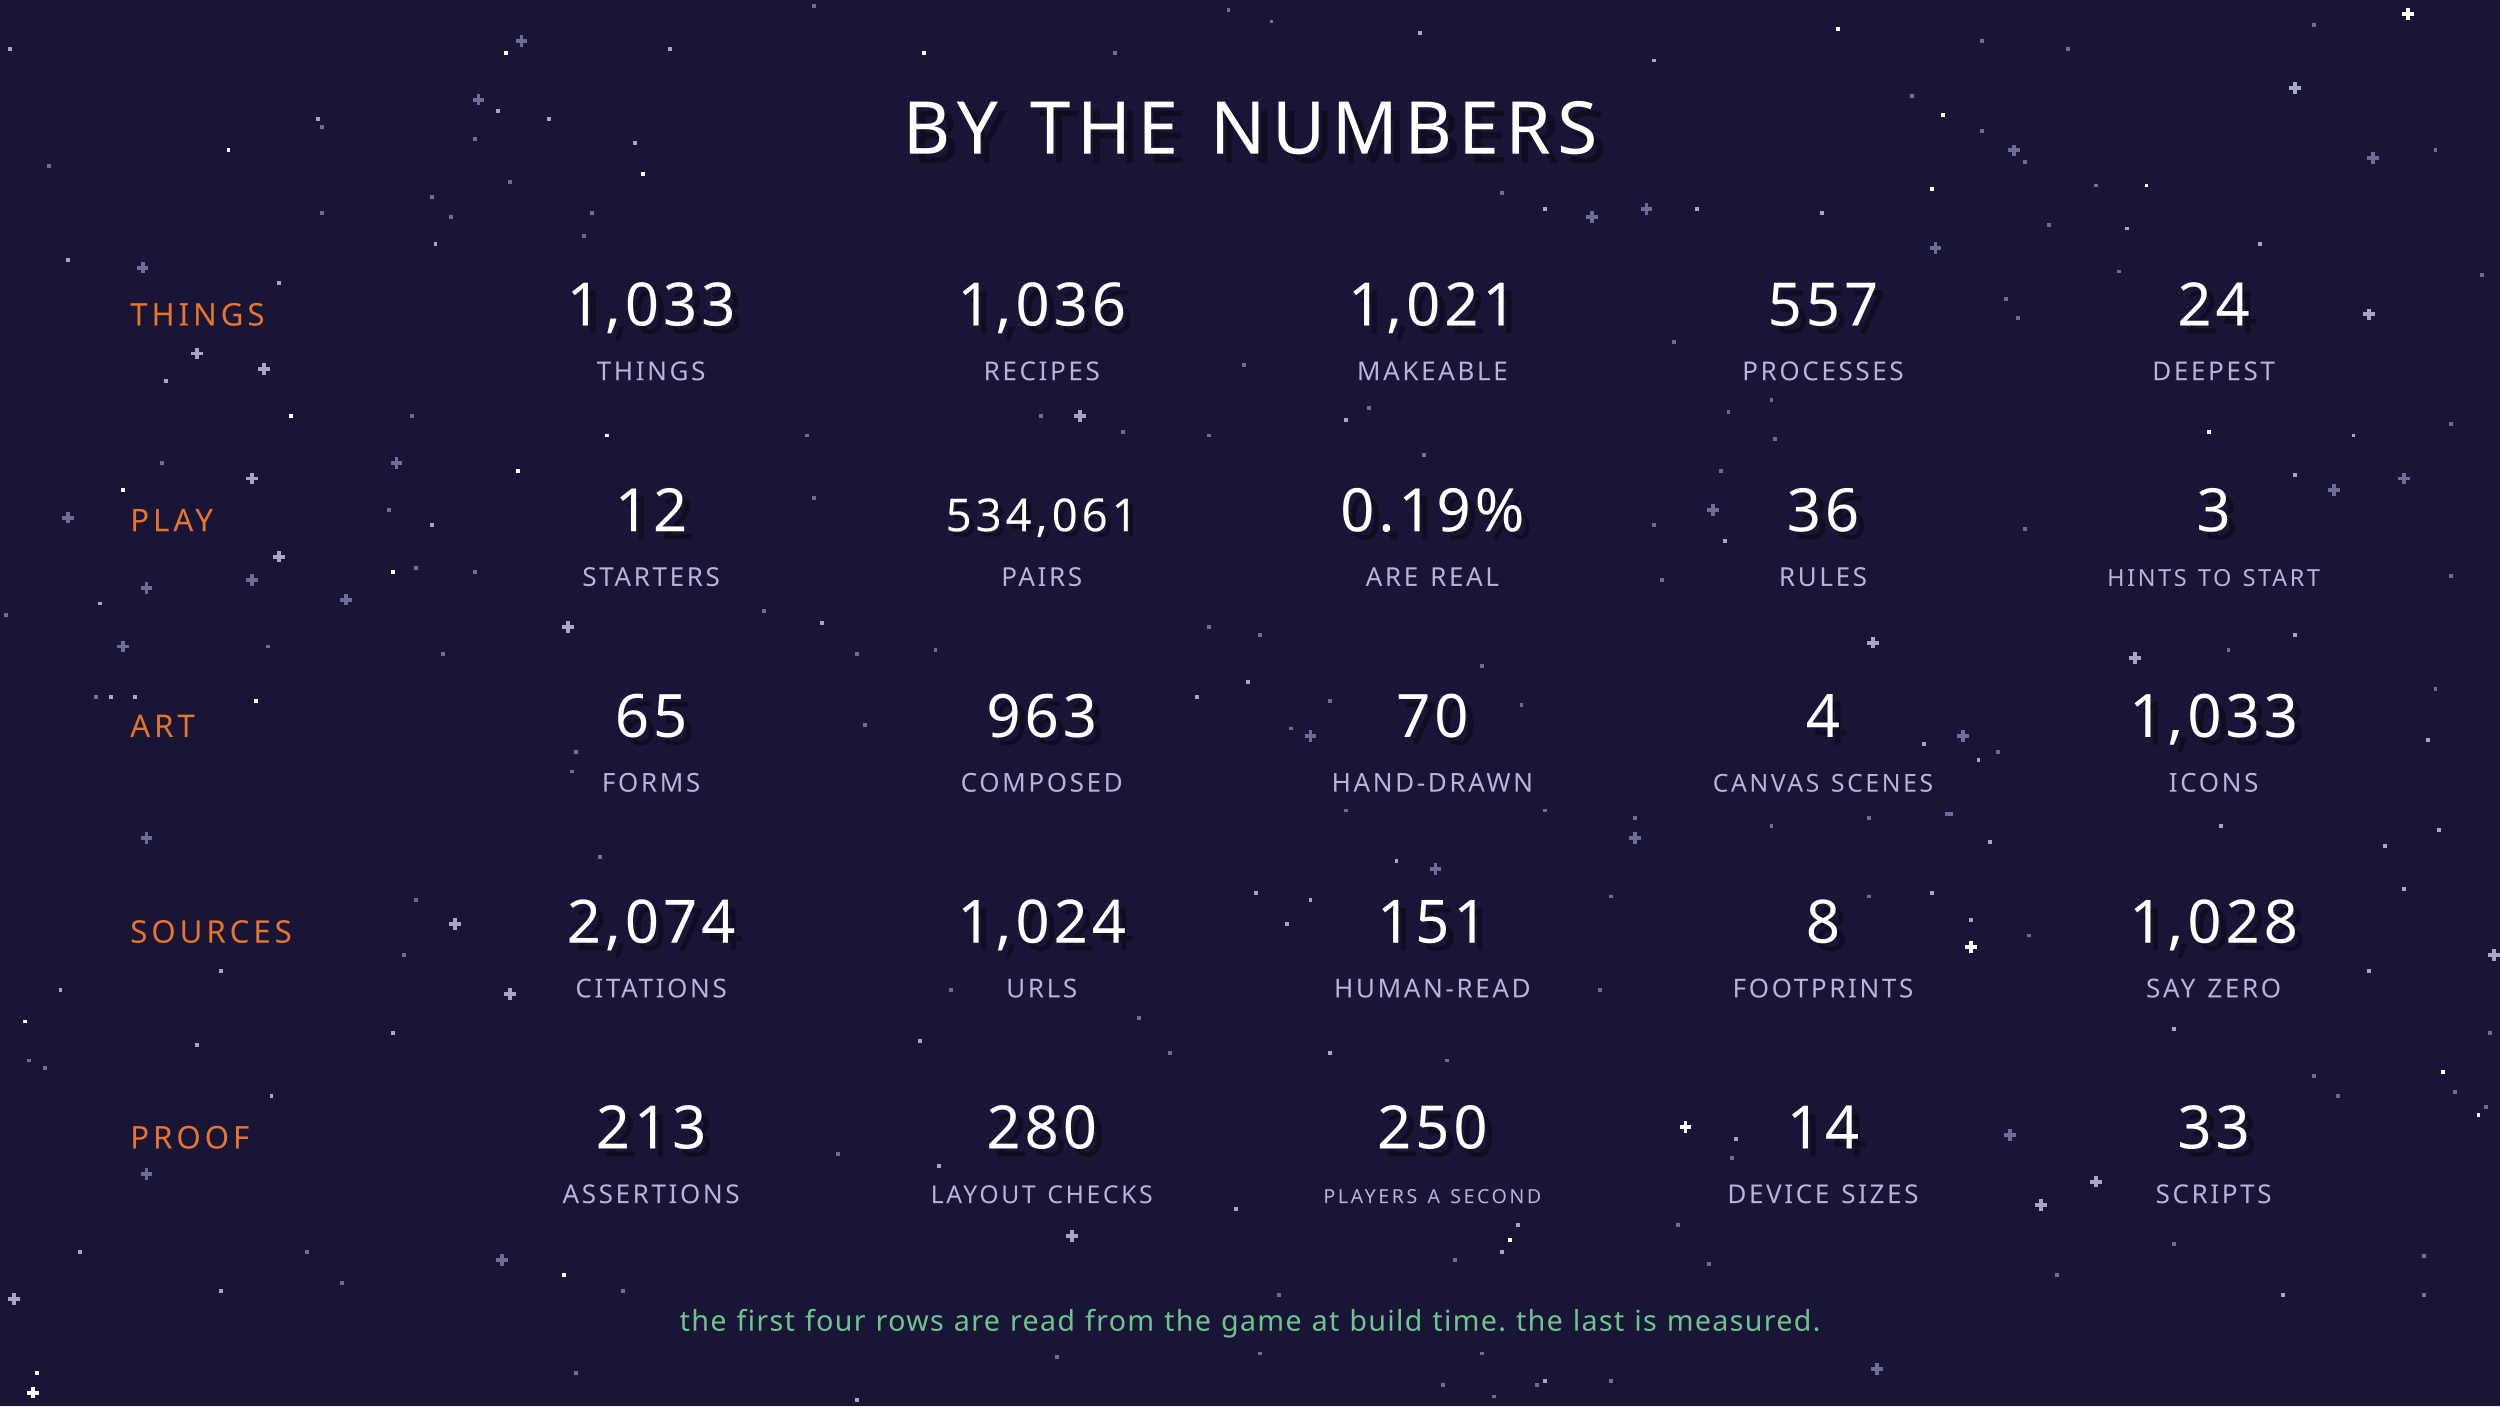
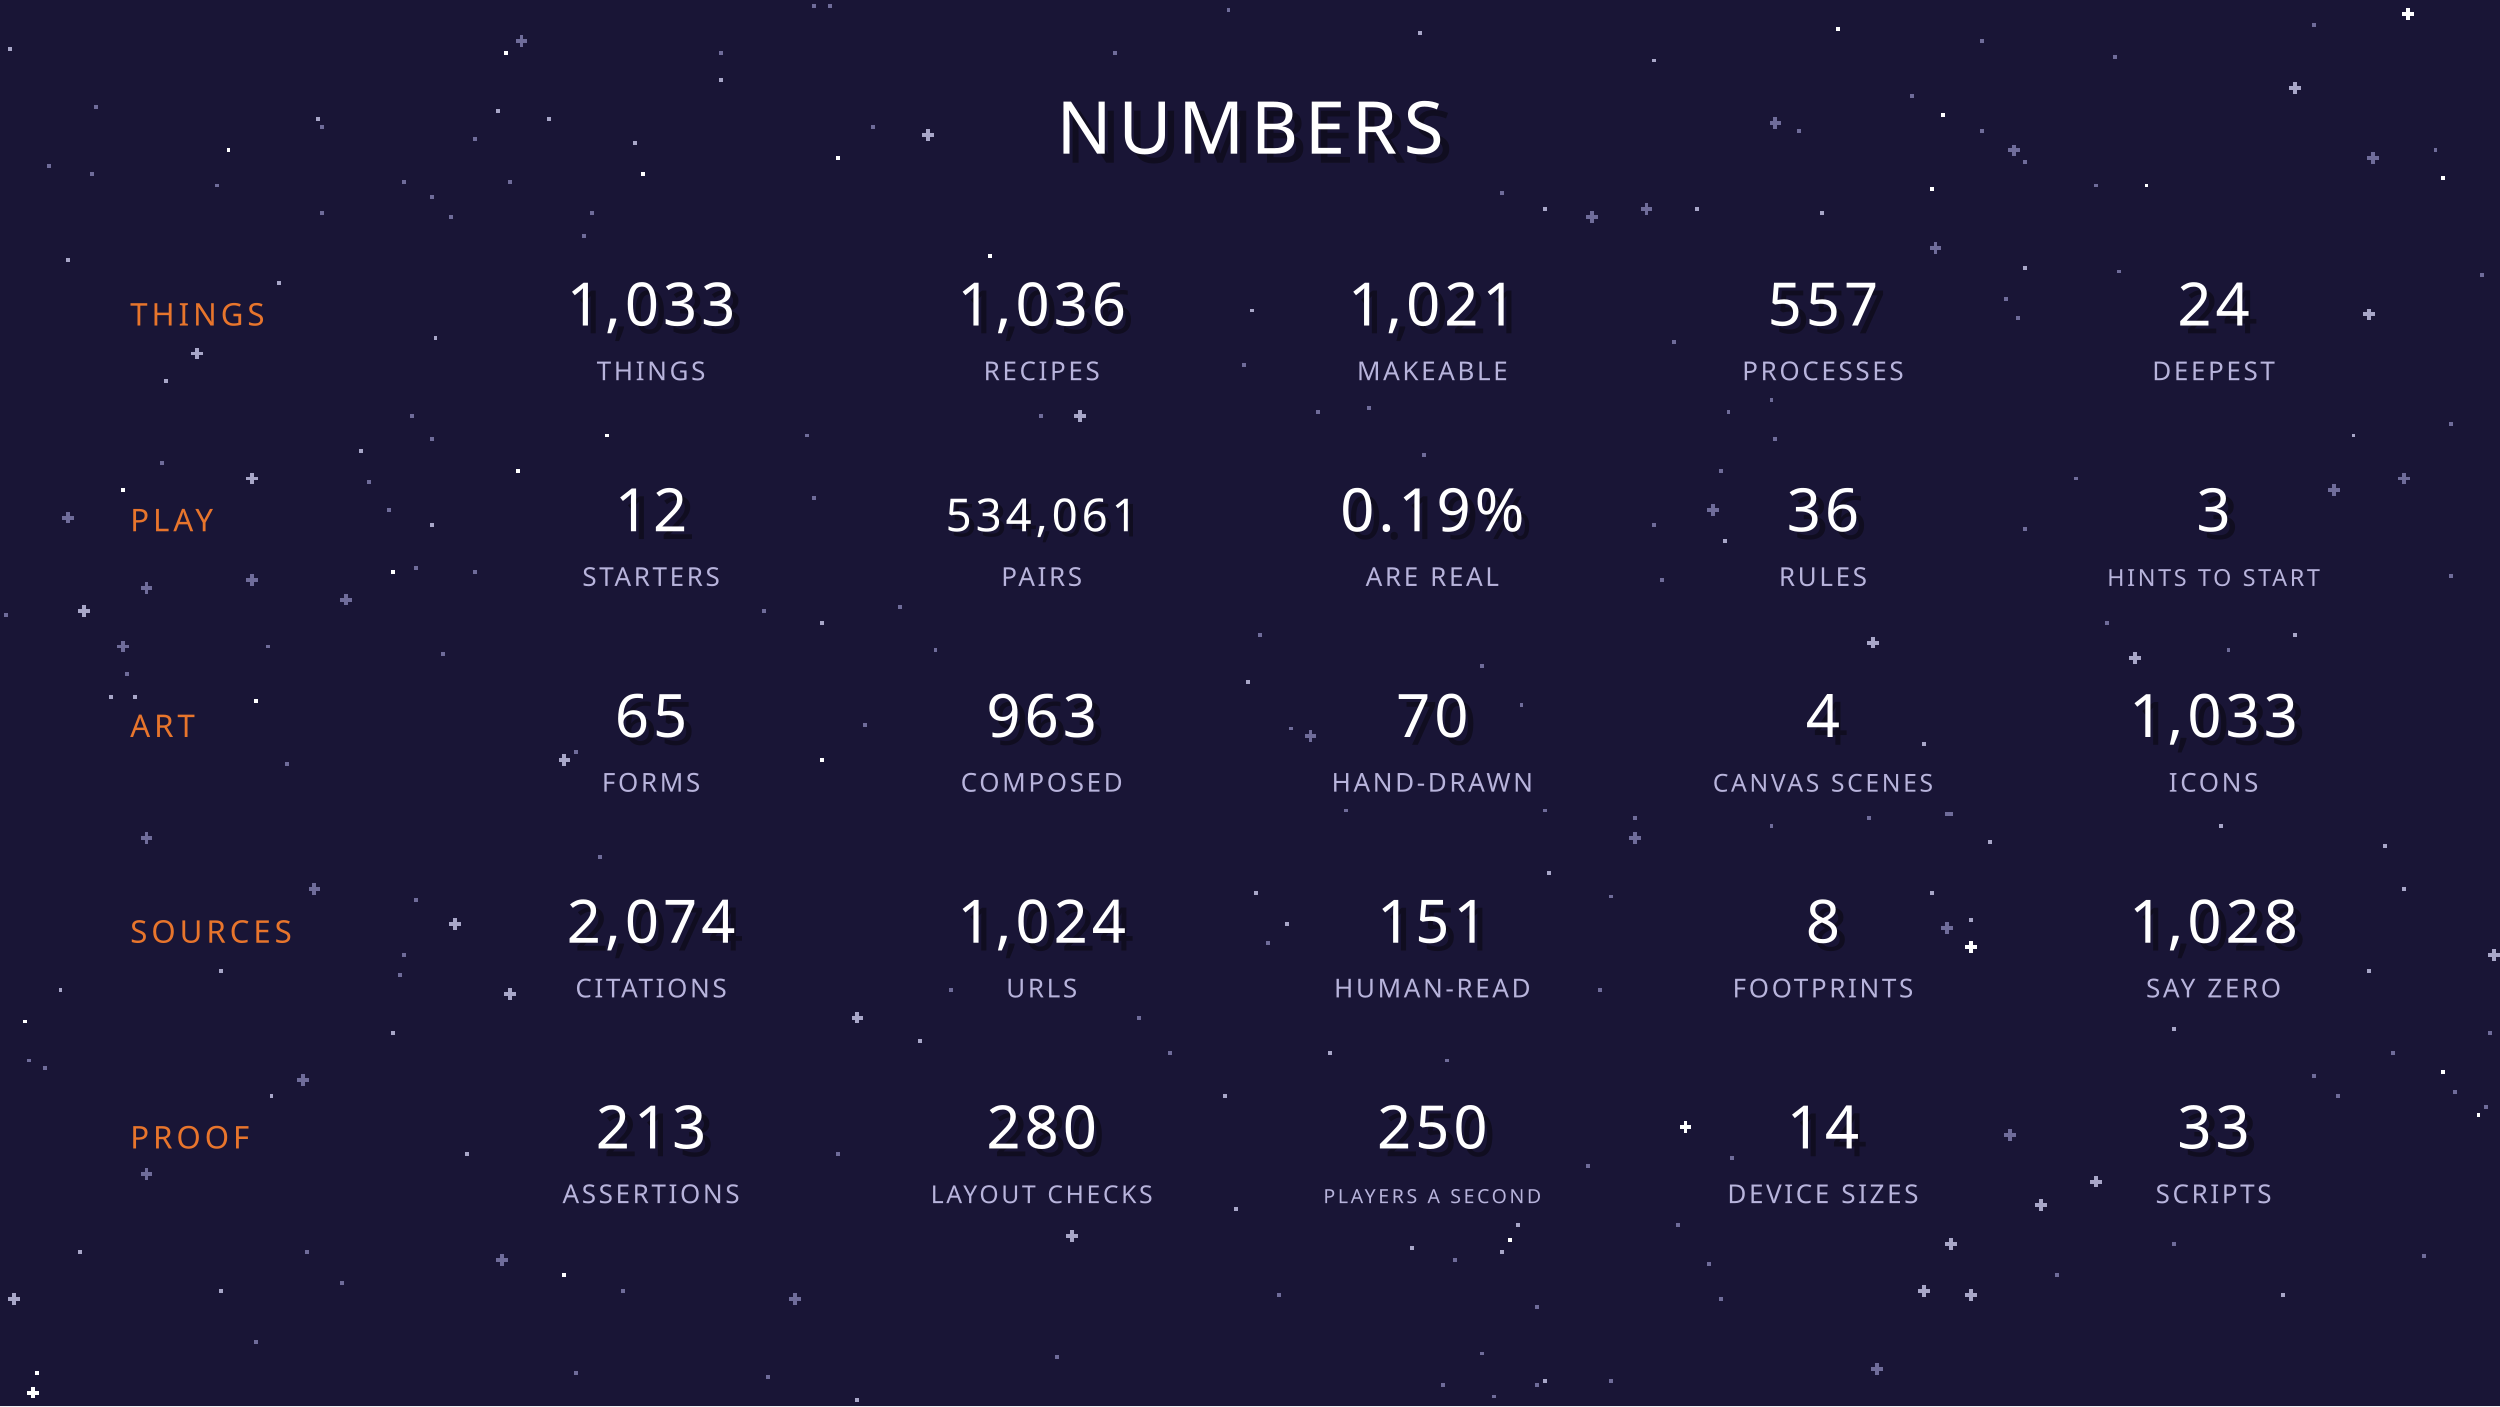
<svg xmlns="http://www.w3.org/2000/svg" width="1920" height="1080" viewBox="0 0 1920 1080" shape-rendering="crispEdges">
  <rect width="1920" height="1080" fill="#191536" />
  <rect x="1326" y="315" width="3" height="3" fill="#6f6c9a" />
  <rect x="84" y="534" width="3" height="3" fill="#a8a6c8" />
  <rect x="855" y="39" width="3" height="3" fill="#6f6c9a" />
  <rect x="1164" y="939" width="3" height="3" fill="#a8a6c8" />
  <rect x="1398" y="162" width="3" height="3" fill="#a8a6c8" />
  <rect x="1608" y="141" width="3" height="3" fill="#6f6c9a" />
  <rect x="1005" y="561" width="3" height="3" fill="#6f6c9a" />
  <rect x="1002" y="564" width="9" height="3" fill="#6f6c9a" />
  <rect x="1005" y="567" width="3" height="3" fill="#6f6c9a" />
  <rect x="1875" y="822" width="3" height="3" fill="#ffffff" />
  <rect x="1221" y="162" width="3" height="3" fill="#6f6c9a" />
  <rect x="1218" y="165" width="9" height="3" fill="#6f6c9a" />
  <rect x="1221" y="168" width="3" height="3" fill="#6f6c9a" />
  <rect x="1482" y="144" width="3" height="3" fill="#ffffff" />
  <rect x="363" y="105" width="3" height="3" fill="#6f6c9a" />
  <rect x="987" y="708" width="3" height="3" fill="#a8a6c8" />
  <rect x="261" y="984" width="3" height="3" fill="#6f6c9a" />
  <rect x="1236" y="1059" width="3" height="3" fill="#6f6c9a" />
  <rect x="1848" y="6" width="3" height="3" fill="#ffffff" />
  <rect x="1845" y="9" width="9" height="3" fill="#ffffff" />
  <rect x="1848" y="12" width="3" height="3" fill="#ffffff" />
  <rect x="1791" y="372" width="3" height="3" fill="#6f6c9a" />
  <rect x="1788" y="375" width="9" height="3" fill="#6f6c9a" />
  <rect x="1791" y="378" width="3" height="3" fill="#6f6c9a" />
  <rect x="1818" y="237" width="3" height="3" fill="#a8a6c8" />
  <rect x="1815" y="240" width="9" height="3" fill="#a8a6c8" />
  <rect x="1818" y="243" width="3" height="3" fill="#a8a6c8" />
  <rect x="1521" y="30" width="3" height="3" fill="#6f6c9a" />
  <rect x="1512" y="723" width="3" height="3" fill="#ffffff" />
  <rect x="1509" y="726" width="9" height="3" fill="#ffffff" />
  <rect x="1512" y="729" width="3" height="3" fill="#ffffff" />
  <rect x="243" y="90" width="3" height="3" fill="#a8a6c8" />
  <rect x="150" y="267" width="3" height="3" fill="#a8a6c8" />
  <rect x="147" y="270" width="9" height="3" fill="#a8a6c8" />
  <rect x="150" y="273" width="3" height="3" fill="#a8a6c8" />
  <rect x="51" y="393" width="3" height="3" fill="#6f6c9a" />
  <rect x="48" y="396" width="9" height="3" fill="#6f6c9a" />
  <rect x="51" y="399" width="3" height="3" fill="#6f6c9a" />
  <rect x="93" y="375" width="3" height="3" fill="#ffffff" />
  <rect x="1752" y="993" width="3" height="3" fill="#a8a6c8" />
  <rect x="381" y="84" width="3" height="3" fill="#a8a6c8" />
  <rect x="1527" y="645" width="3" height="3" fill="#a8a6c8" />
  <rect x="441" y="1053" width="3" height="3" fill="#6f6c9a" />
  <rect x="1845" y="363" width="3" height="3" fill="#6f6c9a" />
  <rect x="1842" y="366" width="9" height="3" fill="#6f6c9a" />
  <rect x="1845" y="369" width="3" height="3" fill="#6f6c9a" />
-   <rect x="1863" y="567" width="3" height="3" fill="#a8a6c8" />
-   <rect x="708" y="39" width="3" height="3" fill="#ffffff" />
-   <rect x="1734" y="186" width="3" height="3" fill="#a8a6c8" />
-   <rect x="1533" y="576" width="3" height="3" fill="#6f6c9a" />
+   <rect x="669" y="96" width="3" height="3" fill="#6f6c9a" />
+   <rect x="1011" y="315" width="3" height="3" fill="#6f6c9a" />
+   <rect x="72" y="81" width="3" height="3" fill="#6f6c9a" />
+   <rect x="333" y="258" width="3" height="3" fill="#a8a6c8" />
  <rect x="1293" y="861" width="3" height="3" fill="#ffffff" />
  <rect x="1290" y="864" width="9" height="3" fill="#ffffff" />
  <rect x="1293" y="867" width="3" height="3" fill="#ffffff" />
  <rect x="729" y="759" width="3" height="3" fill="#6f6c9a" />
-   <rect x="1101" y="663" width="3" height="3" fill="#6f6c9a" />
-   <rect x="1098" y="666" width="9" height="3" fill="#6f6c9a" />
-   <rect x="1101" y="669" width="3" height="3" fill="#6f6c9a" />
-   <rect x="966" y="1038" width="3" height="3" fill="#6f6c9a" />
-   <rect x="1557" y="717" width="3" height="3" fill="#6f6c9a" />
-   <rect x="657" y="501" width="3" height="3" fill="#6f6c9a" />
-   <rect x="72" y="534" width="3" height="3" fill="#6f6c9a" />
-   <rect x="75" y="462" width="3" height="3" fill="#a8a6c8" />
-   <rect x="1032" y="321" width="3" height="3" fill="#a8a6c8" />
-   <rect x="1506" y="561" width="3" height="3" fill="#6f6c9a" />
-   <rect x="1503" y="564" width="9" height="3" fill="#6f6c9a" />
-   <rect x="1506" y="567" width="3" height="3" fill="#6f6c9a" />
-   <rect x="1761" y="363" width="3" height="3" fill="#a8a6c8" />
-   <rect x="1434" y="687" width="3" height="3" fill="#6f6c9a" />
-   <rect x="108" y="201" width="3" height="3" fill="#6f6c9a" />
-   <rect x="105" y="204" width="9" height="3" fill="#6f6c9a" />
-   <rect x="108" y="207" width="3" height="3" fill="#6f6c9a" />
-   <rect x="1572" y="171" width="3" height="3" fill="#6f6c9a" />
-   <rect x="1020" y="537" width="3" height="3" fill="#6f6c9a" />
-   <rect x="1872" y="636" width="3" height="3" fill="#a8a6c8" />
-   <rect x="1695" y="330" width="3" height="3" fill="#ffffff" />
+   <rect x="1179" y="1002" width="3" height="3" fill="#6f6c9a" />
+   <rect x="1188" y="669" width="3" height="3" fill="#a8a6c8" />
+   <rect x="1617" y="477" width="3" height="3" fill="#6f6c9a" />
+   <rect x="972" y="723" width="3" height="3" fill="#6f6c9a" />
+   <rect x="960" y="237" width="3" height="3" fill="#a8a6c8" />
+   <rect x="282" y="369" width="3" height="3" fill="#6f6c9a" />
+   <rect x="552" y="39" width="3" height="3" fill="#6f6c9a" />
+   <rect x="1623" y="42" width="3" height="3" fill="#6f6c9a" />
+   <rect x="432" y="579" width="3" height="3" fill="#a8a6c8" />
+   <rect x="429" y="582" width="9" height="3" fill="#a8a6c8" />
+   <rect x="432" y="585" width="3" height="3" fill="#a8a6c8" />
+   <rect x="1875" y="135" width="3" height="3" fill="#ffffff" />
+   <rect x="1476" y="987" width="3" height="3" fill="#a8a6c8" />
+   <rect x="1473" y="990" width="9" height="3" fill="#a8a6c8" />
+   <rect x="1476" y="993" width="3" height="3" fill="#a8a6c8" />
+   <rect x="1836" y="807" width="3" height="3" fill="#6f6c9a" />
+   <rect x="552" y="60" width="3" height="3" fill="#a8a6c8" />
+   <rect x="357" y="885" width="3" height="3" fill="#a8a6c8" />
+   <rect x="1218" y="894" width="3" height="3" fill="#6f6c9a" />
+   <rect x="306" y="747" width="3" height="3" fill="#6f6c9a" />
+   <rect x="1497" y="951" width="3" height="3" fill="#a8a6c8" />
+   <rect x="1494" y="954" width="9" height="3" fill="#a8a6c8" />
+   <rect x="1497" y="957" width="3" height="3" fill="#a8a6c8" />
+   <rect x="657" y="777" width="3" height="3" fill="#a8a6c8" />
+   <rect x="654" y="780" width="9" height="3" fill="#a8a6c8" />
+   <rect x="657" y="783" width="3" height="3" fill="#a8a6c8" />
  <rect x="1137" y="510" width="3" height="3" fill="#6f6c9a" />
  <rect x="1608" y="903" width="3" height="3" fill="#a8a6c8" />
  <rect x="1605" y="906" width="9" height="3" fill="#a8a6c8" />
  <rect x="1608" y="909" width="3" height="3" fill="#a8a6c8" />
  <rect x="1626" y="207" width="3" height="3" fill="#6f6c9a" />
  <rect x="630" y="477" width="3" height="3" fill="#a8a6c8" />
  <rect x="1152" y="960" width="3" height="3" fill="#a8a6c8" />
  <rect x="1254" y="639" width="3" height="3" fill="#6f6c9a" />
  <rect x="1251" y="642" width="9" height="3" fill="#6f6c9a" />
  <rect x="1254" y="645" width="3" height="3" fill="#6f6c9a" />
  <rect x="330" y="150" width="3" height="3" fill="#6f6c9a" />
  <rect x="1704" y="633" width="3" height="3" fill="#a8a6c8" />
  <rect x="1116" y="966" width="3" height="3" fill="#6f6c9a" />
  <rect x="1911" y="792" width="3" height="3" fill="#6f6c9a" />
  <rect x="195" y="537" width="3" height="3" fill="#ffffff" />
  <rect x="486" y="108" width="3" height="3" fill="#a8a6c8" />
  <rect x="1491" y="87" width="3" height="3" fill="#ffffff" />
  <rect x="1638" y="501" width="3" height="3" fill="#a8a6c8" />
  <rect x="1635" y="504" width="9" height="3" fill="#a8a6c8" />
  <rect x="1638" y="507" width="3" height="3" fill="#a8a6c8" />
  <rect x="1050" y="312" width="3" height="3" fill="#6f6c9a" />
  <rect x="204" y="495" width="3" height="3" fill="#6f6c9a" />
  <rect x="810" y="1041" width="3" height="3" fill="#6f6c9a" />
  <rect x="1185" y="1059" width="3" height="3" fill="#a8a6c8" />
-   <rect x="303" y="351" width="3" height="3" fill="#6f6c9a" />
-   <rect x="300" y="354" width="9" height="3" fill="#6f6c9a" />
-   <rect x="303" y="357" width="3" height="3" fill="#6f6c9a" />
-   <rect x="513" y="36" width="3" height="3" fill="#a8a6c8" />
-   <rect x="1332" y="873" width="3" height="3" fill="#a8a6c8" />
-   <rect x="1869" y="528" width="3" height="3" fill="#6f6c9a" />
-   <rect x="720" y="894" width="3" height="3" fill="#a8a6c8" />
-   <rect x="1632" y="174" width="3" height="3" fill="#a8a6c8" />
-   <rect x="438" y="591" width="3" height="3" fill="#6f6c9a" />
+   <rect x="1362" y="90" width="3" height="3" fill="#6f6c9a" />
+   <rect x="1359" y="93" width="9" height="3" fill="#6f6c9a" />
+   <rect x="1362" y="96" width="3" height="3" fill="#6f6c9a" />
+   <rect x="630" y="582" width="3" height="3" fill="#ffffff" />
+   <rect x="69" y="132" width="3" height="3" fill="#6f6c9a" />
+   <rect x="1554" y="204" width="3" height="3" fill="#a8a6c8" />
+   <rect x="939" y="840" width="3" height="3" fill="#a8a6c8" />
+   <rect x="1593" y="366" width="3" height="3" fill="#6f6c9a" />
+   <rect x="309" y="138" width="3" height="3" fill="#6f6c9a" />
  <rect x="1329" y="888" width="3" height="3" fill="#6f6c9a" />
  <rect x="1320" y="360" width="3" height="3" fill="#6f6c9a" />
  <rect x="1284" y="261" width="3" height="3" fill="#6f6c9a" />
  <rect x="957" y="522" width="3" height="3" fill="#a8a6c8" />
  <rect x="168" y="744" width="3" height="3" fill="#a8a6c8" />
  <rect x="1548" y="243" width="3" height="3" fill="#6f6c9a" />
  <rect x="1668" y="789" width="3" height="3" fill="#a8a6c8" />
  <rect x="192" y="363" width="3" height="3" fill="#a8a6c8" />
  <rect x="189" y="366" width="9" height="3" fill="#a8a6c8" />
  <rect x="192" y="369" width="3" height="3" fill="#a8a6c8" />
  <rect x="1434" y="627" width="3" height="3" fill="#6f6c9a" />
  <rect x="1092" y="348" width="3" height="3" fill="#6f6c9a" />
  <rect x="441" y="576" width="3" height="3" fill="#6f6c9a" />
  <rect x="1542" y="867" width="3" height="3" fill="#6f6c9a" />
  <rect x="1539" y="870" width="9" height="3" fill="#6f6c9a" />
  <rect x="1542" y="873" width="3" height="3" fill="#6f6c9a" />
  <rect x="1512" y="705" width="3" height="3" fill="#a8a6c8" />
  <rect x="1185" y="159" width="3" height="3" fill="#a8a6c8" />
  <rect x="93" y="492" width="3" height="3" fill="#6f6c9a" />
  <rect x="90" y="495" width="9" height="3" fill="#6f6c9a" />
  <rect x="93" y="498" width="3" height="3" fill="#6f6c9a" />
  <rect x="1554" y="123" width="3" height="3" fill="#6f6c9a" />
  <rect x="1146" y="1071" width="3" height="3" fill="#6f6c9a" />
  <rect x="1110" y="813" width="3" height="3" fill="#6f6c9a" />
  <rect x="954" y="279" width="3" height="3" fill="#6f6c9a" />
  <rect x="390" y="759" width="3" height="3" fill="#a8a6c8" />
  <rect x="387" y="762" width="9" height="3" fill="#a8a6c8" />
  <rect x="390" y="765" width="3" height="3" fill="#a8a6c8" />
  <rect x="45" y="759" width="3" height="3" fill="#a8a6c8" />
  <rect x="126" y="291" width="3" height="3" fill="#a8a6c8" />
  <rect x="1359" y="633" width="3" height="3" fill="#6f6c9a" />
  <rect x="300" y="438" width="3" height="3" fill="#ffffff" />
  <rect x="111" y="447" width="3" height="3" fill="#6f6c9a" />
  <rect x="108" y="450" width="9" height="3" fill="#6f6c9a" />
  <rect x="111" y="453" width="3" height="3" fill="#6f6c9a" />
  <rect x="27" y="1053" width="3" height="3" fill="#ffffff" />
  <rect x="207" y="840" width="3" height="3" fill="#a8a6c8" />
  <rect x="465" y="333" width="3" height="3" fill="#ffffff" />
  <rect x="1905" y="210" width="3" height="3" fill="#6f6c9a" />
  <rect x="18" y="783" width="3" height="3" fill="#ffffff" />
  <rect x="705" y="798" width="3" height="3" fill="#a8a6c8" />
  <rect x="1137" y="1038" width="3" height="3" fill="#6f6c9a" />
  <rect x="1914" y="729" width="3" height="3" fill="#a8a6c8" />
  <rect x="1911" y="732" width="9" height="3" fill="#a8a6c8" />
  <rect x="1914" y="735" width="3" height="3" fill="#a8a6c8" />
  <rect x="447" y="180" width="3" height="3" fill="#6f6c9a" />
  <rect x="477" y="990" width="3" height="3" fill="#6f6c9a" />
  <rect x="318" y="435" width="3" height="3" fill="#6f6c9a" />
  <rect x="1476" y="570" width="3" height="3" fill="#a8a6c8" />
  <rect x="1437" y="489" width="3" height="3" fill="#a8a6c8" />
  <rect x="1434" y="492" width="9" height="3" fill="#a8a6c8" />
  <rect x="1437" y="495" width="3" height="3" fill="#a8a6c8" />
  <rect x="942" y="6" width="3" height="3" fill="#6f6c9a" />
  <rect x="1908" y="849" width="3" height="3" fill="#6f6c9a" />
  <rect x="1179" y="1062" width="3" height="3" fill="#6f6c9a" />
  <rect x="1776" y="18" width="3" height="3" fill="#6f6c9a" />
  <rect x="213" y="216" width="3" height="3" fill="#a8a6c8" />
  <rect x="33" y="819" width="3" height="3" fill="#6f6c9a" />
  <rect x="1578" y="978" width="3" height="3" fill="#6f6c9a" />
  <rect x="624" y="3" width="3" height="3" fill="#6f6c9a" />
  <rect x="309" y="732" width="3" height="3" fill="#6f6c9a" />
  <rect x="1668" y="954" width="3" height="3" fill="#6f6c9a" />
  <rect x="432" y="978" width="3" height="3" fill="#ffffff" />
  <rect x="111" y="897" width="3" height="3" fill="#6f6c9a" />
  <rect x="108" y="900" width="9" height="3" fill="#6f6c9a" />
  <rect x="111" y="903" width="3" height="3" fill="#6f6c9a" />
  <rect x="492" y="132" width="3" height="3" fill="#ffffff" />
  <rect x="717" y="498" width="3" height="3" fill="#6f6c9a" />
  <rect x="1359" y="306" width="3" height="3" fill="#6f6c9a" />
  <rect x="1860" y="963" width="3" height="3" fill="#6f6c9a" />
  <rect x="51" y="198" width="3" height="3" fill="#a8a6c8" />
  <rect x="1566" y="921" width="3" height="3" fill="#a8a6c8" />
  <rect x="1563" y="924" width="9" height="3" fill="#a8a6c8" />
  <rect x="1566" y="927" width="3" height="3" fill="#a8a6c8" />
  <rect x="1761" y="486" width="3" height="3" fill="#a8a6c8" />
  <rect x="318" y="690" width="3" height="3" fill="#6f6c9a" />
  <rect x="1539" y="228" width="3" height="3" fill="#6f6c9a" />
  <rect x="3" y="471" width="3" height="3" fill="#6f6c9a" />
  <rect x="1485" y="186" width="3" height="3" fill="#6f6c9a" />
  <rect x="1482" y="189" width="9" height="3" fill="#6f6c9a" />
  <rect x="1485" y="192" width="3" height="3" fill="#6f6c9a" />
  <rect x="6" y="36" width="3" height="3" fill="#a8a6c8" />
  <rect x="24" y="1065" width="3" height="3" fill="#ffffff" />
  <rect x="21" y="1068" width="9" height="3" fill="#ffffff" />
  <rect x="24" y="1071" width="3" height="3" fill="#ffffff" />
  <rect x="1269" y="402" width="3" height="3" fill="#6f6c9a" />
-   <rect x="1005" y="690" width="3" height="3" fill="#a8a6c8" />
+   <rect x="1380" y="99" width="3" height="3" fill="#6f6c9a" />
+   <rect x="219" y="585" width="3" height="3" fill="#6f6c9a" />
+   <rect x="1002" y="564" width="3" height="3" fill="#6f6c9a" />
+   <rect x="1494" y="708" width="3" height="3" fill="#6f6c9a" />
+   <rect x="1491" y="711" width="9" height="3" fill="#6f6c9a" />
+   <rect x="1494" y="714" width="3" height="3" fill="#6f6c9a" />
  <rect x="363" y="438" width="3" height="3" fill="#6f6c9a" />
  <rect x="585" y="468" width="3" height="3" fill="#6f6c9a" />
  <rect x="348" y="705" width="3" height="3" fill="#a8a6c8" />
  <rect x="345" y="708" width="9" height="3" fill="#a8a6c8" />
  <rect x="348" y="711" width="3" height="3" fill="#a8a6c8" />
  <rect x="1107" y="1062" width="3" height="3" fill="#6f6c9a" />
  <rect x="1254" y="627" width="3" height="3" fill="#6f6c9a" />
  <rect x="1236" y="687" width="3" height="3" fill="#6f6c9a" />
  <rect x="168" y="990" width="3" height="3" fill="#a8a6c8" />
  <rect x="396" y="360" width="3" height="3" fill="#ffffff" />
  <rect x="60" y="960" width="3" height="3" fill="#a8a6c8" />
  <rect x="339" y="501" width="3" height="3" fill="#6f6c9a" />
  <rect x="1440" y="1047" width="3" height="3" fill="#6f6c9a" />
  <rect x="1437" y="1050" width="9" height="3" fill="#6f6c9a" />
  <rect x="1440" y="1053" width="3" height="3" fill="#6f6c9a" />
  <rect x="1494" y="624" width="3" height="3" fill="#6f6c9a" />
  <rect x="966" y="486" width="3" height="3" fill="#6f6c9a" />
  <rect x="1185" y="621" width="3" height="3" fill="#6f6c9a" />
  <rect x="300" y="792" width="3" height="3" fill="#a8a6c8" />
  <rect x="1761" y="63" width="3" height="3" fill="#a8a6c8" />
  <rect x="1758" y="66" width="9" height="3" fill="#a8a6c8" />
  <rect x="1761" y="69" width="3" height="3" fill="#a8a6c8" />
  <rect x="618" y="333" width="3" height="3" fill="#6f6c9a" />
  <rect x="1902" y="855" width="3" height="3" fill="#ffffff" />
  <rect x="1227" y="759" width="3" height="3" fill="#6f6c9a" />
  <rect x="624" y="381" width="3" height="3" fill="#6f6c9a" />
  <rect x="387" y="39" width="3" height="3" fill="#ffffff" />
  <rect x="963" y="684" width="3" height="3" fill="#a8a6c8" />
  <rect x="1263" y="156" width="3" height="3" fill="#6f6c9a" />
  <rect x="1260" y="159" width="9" height="3" fill="#6f6c9a" />
  <rect x="1263" y="162" width="3" height="3" fill="#6f6c9a" />
  <rect x="9" y="993" width="3" height="3" fill="#a8a6c8" />
  <rect x="6" y="996" width="9" height="3" fill="#a8a6c8" />
  <rect x="9" y="999" width="3" height="3" fill="#a8a6c8" />
  <rect x="1818" y="744" width="3" height="3" fill="#a8a6c8" />
  <rect x="123" y="354" width="3" height="3" fill="#6f6c9a" />
  <rect x="657" y="1074" width="3" height="3" fill="#a8a6c8" />
  <rect x="1554" y="405" width="3" height="3" fill="#6f6c9a" />
  <rect x="36" y="126" width="3" height="3" fill="#6f6c9a" />
  <rect x="948" y="927" width="3" height="3" fill="#a8a6c8" />
  <rect x="297" y="390" width="3" height="3" fill="#6f6c9a" />
  <rect x="399" y="27" width="3" height="3" fill="#6f6c9a" />
  <rect x="396" y="30" width="9" height="3" fill="#6f6c9a" />
  <rect x="399" y="33" width="3" height="3" fill="#6f6c9a" />
  <rect x="1311" y="969" width="3" height="3" fill="#6f6c9a" />
  <rect x="384" y="963" width="3" height="3" fill="#6f6c9a" />
  <rect x="381" y="966" width="9" height="3" fill="#6f6c9a" />
  <rect x="384" y="969" width="3" height="3" fill="#6f6c9a" />
  <rect x="1869" y="114" width="3" height="3" fill="#6f6c9a" />
  <rect x="1362" y="336" width="3" height="3" fill="#6f6c9a" />
  <rect x="1287" y="939" width="3" height="3" fill="#6f6c9a" />
  <rect x="1647" y="141" width="3" height="3" fill="#ffffff" />
  <rect x="663" y="555" width="3" height="3" fill="#6f6c9a" />
-   <rect x="1860" y="993" width="3" height="3" fill="#6f6c9a" />
+   <rect x="642" y="120" width="3" height="3" fill="#ffffff" />
  <rect x="1776" y="825" width="3" height="3" fill="#6f6c9a" />
  <rect x="330" y="402" width="3" height="3" fill="#a8a6c8" />
  <rect x="873" y="780" width="3" height="3" fill="#6f6c9a" />
  <rect x="1089" y="24" width="3" height="3" fill="#a8a6c8" />
  <rect x="1314" y="387" width="3" height="3" fill="#6f6c9a" />
  <rect x="1311" y="390" width="9" height="3" fill="#6f6c9a" />
  <rect x="1314" y="393" width="3" height="3" fill="#6f6c9a" />
-   <rect x="333" y="186" width="3" height="3" fill="#a8a6c8" />
-   <rect x="1587" y="36" width="3" height="3" fill="#6f6c9a" />
-   <rect x="201" y="279" width="3" height="3" fill="#a8a6c8" />
-   <rect x="198" y="282" width="9" height="3" fill="#a8a6c8" />
-   <rect x="201" y="285" width="3" height="3" fill="#a8a6c8" />
+   <rect x="609" y="993" width="3" height="3" fill="#6f6c9a" />
+   <rect x="606" y="996" width="9" height="3" fill="#6f6c9a" />
+   <rect x="609" y="999" width="3" height="3" fill="#6f6c9a" />
+   <rect x="330" y="336" width="3" height="3" fill="#6f6c9a" />
+   <rect x="63" y="465" width="3" height="3" fill="#a8a6c8" />
+   <rect x="60" y="468" width="9" height="3" fill="#a8a6c8" />
+   <rect x="63" y="471" width="3" height="3" fill="#a8a6c8" />
  <rect x="234" y="960" width="3" height="3" fill="#6f6c9a" />
  <rect x="246" y="96" width="3" height="3" fill="#6f6c9a" />
  <rect x="453" y="162" width="3" height="3" fill="#6f6c9a" />
  <rect x="1497" y="624" width="3" height="3" fill="#6f6c9a" />
  <rect x="1806" y="333" width="3" height="3" fill="#a8a6c8" />
  <rect x="1032" y="621" width="3" height="3" fill="#6f6c9a" />
  <rect x="642" y="885" width="3" height="3" fill="#6f6c9a" />
  <rect x="1323" y="414" width="3" height="3" fill="#a8a6c8" />
  <rect x="264" y="456" width="3" height="3" fill="#6f6c9a" />
  <rect x="261" y="459" width="9" height="3" fill="#6f6c9a" />
  <rect x="264" y="462" width="3" height="3" fill="#6f6c9a" />
  <rect x="1845" y="681" width="3" height="3" fill="#a8a6c8" />
  <rect x="990" y="558" width="3" height="3" fill="#6f6c9a" />
  <rect x="21" y="813" width="3" height="3" fill="#6f6c9a" />
-   <rect x="918" y="534" width="3" height="3" fill="#a8a6c8" />
-   <rect x="150" y="801" width="3" height="3" fill="#a8a6c8" />
-   <rect x="1518" y="582" width="3" height="3" fill="#a8a6c8" />
-   <rect x="222" y="318" width="3" height="3" fill="#ffffff" />
-   <rect x="1071" y="660" width="3" height="3" fill="#a8a6c8" />
-   <rect x="975" y="15" width="3" height="3" fill="#6f6c9a" />
-   <rect x="366" y="72" width="3" height="3" fill="#6f6c9a" />
-   <rect x="363" y="75" width="9" height="3" fill="#6f6c9a" />
-   <rect x="366" y="78" width="3" height="3" fill="#6f6c9a" />
-   <rect x="861" y="330" width="3" height="3" fill="#6f6c9a" />
-   <rect x="435" y="477" width="3" height="3" fill="#a8a6c8" />
-   <rect x="432" y="480" width="9" height="3" fill="#a8a6c8" />
-   <rect x="435" y="483" width="3" height="3" fill="#a8a6c8" />
+   <rect x="195" y="1029" width="3" height="3" fill="#6f6c9a" />
+   <rect x="1083" y="957" width="3" height="3" fill="#a8a6c8" />
+   <rect x="96" y="516" width="3" height="3" fill="#6f6c9a" />
+   <rect x="231" y="825" width="3" height="3" fill="#6f6c9a" />
+   <rect x="228" y="828" width="9" height="3" fill="#6f6c9a" />
+   <rect x="231" y="831" width="3" height="3" fill="#6f6c9a" />
+   <rect x="276" y="345" width="3" height="3" fill="#a8a6c8" />
+   <rect x="690" y="465" width="3" height="3" fill="#6f6c9a" />
+   <rect x="240" y="678" width="3" height="3" fill="#6f6c9a" />
+   <rect x="237" y="681" width="9" height="3" fill="#6f6c9a" />
+   <rect x="240" y="684" width="3" height="3" fill="#6f6c9a" />
+   <rect x="1512" y="990" width="3" height="3" fill="#a8a6c8" />
+   <rect x="1509" y="993" width="9" height="3" fill="#a8a6c8" />
+   <rect x="1512" y="996" width="3" height="3" fill="#a8a6c8" />
+   <rect x="588" y="1056" width="3" height="3" fill="#6f6c9a" />
  <rect x="822" y="945" width="3" height="3" fill="#a8a6c8" />
  <rect x="819" y="948" width="9" height="3" fill="#a8a6c8" />
  <rect x="822" y="951" width="3" height="3" fill="#a8a6c8" />
  <rect x="459" y="657" width="3" height="3" fill="#6f6c9a" />
  <rect x="1302" y="159" width="3" height="3" fill="#a8a6c8" />
-   <rect x="213" y="423" width="3" height="3" fill="#a8a6c8" />
-   <rect x="210" y="426" width="9" height="3" fill="#a8a6c8" />
-   <rect x="213" y="429" width="3" height="3" fill="#a8a6c8" />
-   <rect x="927" y="333" width="3" height="3" fill="#6f6c9a" />
+   <rect x="711" y="99" width="3" height="3" fill="#a8a6c8" />
+   <rect x="708" y="102" width="9" height="3" fill="#a8a6c8" />
+   <rect x="711" y="105" width="3" height="3" fill="#a8a6c8" />
+   <rect x="759" y="195" width="3" height="3" fill="#ffffff" />
  <rect x="1158" y="951" width="3" height="3" fill="#ffffff" />
  <rect x="897" y="807" width="3" height="3" fill="#6f6c9a" />
  <rect x="192" y="441" width="3" height="3" fill="#6f6c9a" />
  <rect x="189" y="444" width="9" height="3" fill="#6f6c9a" />
  <rect x="192" y="447" width="3" height="3" fill="#6f6c9a" />
  <rect x="1482" y="684" width="3" height="3" fill="#a8a6c8" />
  <rect x="981" y="993" width="3" height="3" fill="#6f6c9a" />
  <rect x="390" y="138" width="3" height="3" fill="#6f6c9a" />
  <rect x="798" y="318" width="3" height="3" fill="#6f6c9a" />
  <rect x="315" y="318" width="3" height="3" fill="#6f6c9a" />
  <rect x="1794" y="840" width="3" height="3" fill="#6f6c9a" />
  <rect x="1275" y="444" width="3" height="3" fill="#6f6c9a" />
  <rect x="420" y="90" width="3" height="3" fill="#a8a6c8" />
  <rect x="828" y="315" width="3" height="3" fill="#a8a6c8" />
  <rect x="825" y="318" width="9" height="3" fill="#a8a6c8" />
  <rect x="828" y="321" width="3" height="3" fill="#a8a6c8" />
  <rect x="1467" y="72" width="3" height="3" fill="#6f6c9a" />
-   <rect x="927" y="480" width="3" height="3" fill="#6f6c9a" />
+   <rect x="1320" y="996" width="3" height="3" fill="#6f6c9a" />
  <rect x="111" y="639" width="3" height="3" fill="#6f6c9a" />
  <rect x="108" y="642" width="9" height="3" fill="#6f6c9a" />
  <rect x="111" y="645" width="3" height="3" fill="#6f6c9a" />
  <rect x="1152" y="147" width="3" height="3" fill="#6f6c9a" />
  <rect x="1884" y="837" width="3" height="3" fill="#6f6c9a" />
  <rect x="1710" y="498" width="3" height="3" fill="#6f6c9a" />
  <rect x="1410" y="21" width="3" height="3" fill="#ffffff" />
  <rect x="174" y="114" width="3" height="3" fill="#ffffff" />
  <rect x="1521" y="99" width="3" height="3" fill="#6f6c9a" />
  <rect x="1821" y="117" width="3" height="3" fill="#6f6c9a" />
  <rect x="1818" y="120" width="9" height="3" fill="#6f6c9a" />
  <rect x="1821" y="123" width="3" height="3" fill="#6f6c9a" />
  <rect x="345" y="165" width="3" height="3" fill="#6f6c9a" />
  <rect x="1881" y="441" width="3" height="3" fill="#6f6c9a" />
  <rect x="102" y="534" width="3" height="3" fill="#a8a6c8" />
  <rect x="1167" y="540" width="3" height="3" fill="#6f6c9a" />
  <rect x="246" y="162" width="3" height="3" fill="#6f6c9a" />
  <rect x="1545" y="111" width="3" height="3" fill="#6f6c9a" />
  <rect x="1542" y="114" width="9" height="3" fill="#6f6c9a" />
  <rect x="1545" y="117" width="3" height="3" fill="#6f6c9a" />
  <rect x="1830" y="648" width="3" height="3" fill="#a8a6c8" />
  <rect x="1020" y="807" width="3" height="3" fill="#a8a6c8" />
  <rect x="1269" y="45" width="3" height="3" fill="#a8a6c8" />
  <rect x="1881" y="324" width="3" height="3" fill="#6f6c9a" />
-   <text x="967" y="125" font-family="'Press Start 2P'" font-size="56" text-anchor="middle" letter-spacing="5" fill="#100d20">BY THE NUMBERS</text>
-   <text x="960" y="118" font-family="'Press Start 2P'" font-size="56" text-anchor="middle" letter-spacing="5" fill="#ffffff">BY THE NUMBERS</text>
+   <rect x="636" y="3" width="3" height="3" fill="#6f6c9a" />
+   <rect x="165" y="141" width="3" height="3" fill="#6f6c9a" />
+   <text x="967" y="125" font-family="'Press Start 2P'" font-size="56" text-anchor="middle" letter-spacing="5" fill="#100d20">NUMBERS</text>
+   <text x="960" y="118" font-family="'Press Start 2P'" font-size="56" text-anchor="middle" letter-spacing="5" fill="#ffffff">NUMBERS</text>
  <text x="100" y="250" font-family="'Press Start 2P'" font-size="24" text-anchor="start" letter-spacing="3" fill="#e8752c">THINGS</text>
  <text x="506" y="256" font-family="'Press Start 2P'" font-size="46" text-anchor="middle" letter-spacing="3" fill="#100d20">1,033</text>
  <text x="500" y="250" font-family="'Press Start 2P'" font-size="46" text-anchor="middle" letter-spacing="3" fill="#ffffff">1,033</text>
  <text x="500" y="292" font-family="'Press Start 2P'" font-size="20" text-anchor="middle" letter-spacing="2" fill="#b8b4dc">THINGS</text>
  <text x="806" y="256" font-family="'Press Start 2P'" font-size="46" text-anchor="middle" letter-spacing="3" fill="#100d20">1,036</text>
  <text x="800" y="250" font-family="'Press Start 2P'" font-size="46" text-anchor="middle" letter-spacing="3" fill="#ffffff">1,036</text>
  <text x="800" y="292" font-family="'Press Start 2P'" font-size="20" text-anchor="middle" letter-spacing="2" fill="#b8b4dc">RECIPES</text>
  <text x="1106" y="256" font-family="'Press Start 2P'" font-size="46" text-anchor="middle" letter-spacing="3" fill="#100d20">1,021</text>
  <text x="1100" y="250" font-family="'Press Start 2P'" font-size="46" text-anchor="middle" letter-spacing="3" fill="#ffffff">1,021</text>
  <text x="1100" y="292" font-family="'Press Start 2P'" font-size="20" text-anchor="middle" letter-spacing="2" fill="#b8b4dc">MAKEABLE</text>
  <text x="1406" y="256" font-family="'Press Start 2P'" font-size="46" text-anchor="middle" letter-spacing="3" fill="#100d20">557</text>
  <text x="1400" y="250" font-family="'Press Start 2P'" font-size="46" text-anchor="middle" letter-spacing="3" fill="#ffffff">557</text>
  <text x="1400" y="292" font-family="'Press Start 2P'" font-size="20" text-anchor="middle" letter-spacing="2" fill="#b8b4dc">PROCESSES</text>
  <text x="1706" y="256" font-family="'Press Start 2P'" font-size="46" text-anchor="middle" letter-spacing="3" fill="#100d20">24</text>
  <text x="1700" y="250" font-family="'Press Start 2P'" font-size="46" text-anchor="middle" letter-spacing="3" fill="#ffffff">24</text>
  <text x="1700" y="292" font-family="'Press Start 2P'" font-size="20" text-anchor="middle" letter-spacing="2" fill="#b8b4dc">DEEPEST</text>
  <text x="100" y="408" font-family="'Press Start 2P'" font-size="24" text-anchor="start" letter-spacing="3" fill="#e8752c">PLAY</text>
  <text x="506" y="414" font-family="'Press Start 2P'" font-size="46" text-anchor="middle" letter-spacing="3" fill="#100d20">12</text>
  <text x="500" y="408" font-family="'Press Start 2P'" font-size="46" text-anchor="middle" letter-spacing="3" fill="#ffffff">12</text>
  <text x="500" y="450" font-family="'Press Start 2P'" font-size="20" text-anchor="middle" letter-spacing="2" fill="#b8b4dc">STARTERS</text>
  <text x="804" y="412" font-family="'Press Start 2P'" font-size="35" text-anchor="middle" letter-spacing="3" fill="#100d20">534,061</text>
  <text x="800" y="408" font-family="'Press Start 2P'" font-size="35" text-anchor="middle" letter-spacing="3" fill="#ffffff">534,061</text>
  <text x="800" y="450" font-family="'Press Start 2P'" font-size="20" text-anchor="middle" letter-spacing="2" fill="#b8b4dc">PAIRS</text>
  <text x="1106" y="414" font-family="'Press Start 2P'" font-size="46" text-anchor="middle" letter-spacing="3" fill="#100d20">0.19%</text>
  <text x="1100" y="408" font-family="'Press Start 2P'" font-size="46" text-anchor="middle" letter-spacing="3" fill="#ffffff">0.19%</text>
  <text x="1100" y="450" font-family="'Press Start 2P'" font-size="20" text-anchor="middle" letter-spacing="2" fill="#b8b4dc">ARE REAL</text>
  <text x="1406" y="414" font-family="'Press Start 2P'" font-size="46" text-anchor="middle" letter-spacing="3" fill="#100d20">36</text>
  <text x="1400" y="408" font-family="'Press Start 2P'" font-size="46" text-anchor="middle" letter-spacing="3" fill="#ffffff">36</text>
  <text x="1400" y="450" font-family="'Press Start 2P'" font-size="20" text-anchor="middle" letter-spacing="2" fill="#b8b4dc">RULES</text>
  <text x="1706" y="414" font-family="'Press Start 2P'" font-size="46" text-anchor="middle" letter-spacing="3" fill="#100d20">3</text>
  <text x="1700" y="408" font-family="'Press Start 2P'" font-size="46" text-anchor="middle" letter-spacing="3" fill="#ffffff">3</text>
  <text x="1700" y="450" font-family="'Press Start 2P'" font-size="18" text-anchor="middle" letter-spacing="2" fill="#b8b4dc">HINTS TO START</text>
  <text x="100" y="566" font-family="'Press Start 2P'" font-size="24" text-anchor="start" letter-spacing="3" fill="#e8752c">ART</text>
  <text x="506" y="572" font-family="'Press Start 2P'" font-size="46" text-anchor="middle" letter-spacing="3" fill="#100d20">65</text>
  <text x="500" y="566" font-family="'Press Start 2P'" font-size="46" text-anchor="middle" letter-spacing="3" fill="#ffffff">65</text>
  <text x="500" y="608" font-family="'Press Start 2P'" font-size="20" text-anchor="middle" letter-spacing="2" fill="#b8b4dc">FORMS</text>
  <text x="806" y="572" font-family="'Press Start 2P'" font-size="46" text-anchor="middle" letter-spacing="3" fill="#100d20">963</text>
  <text x="800" y="566" font-family="'Press Start 2P'" font-size="46" text-anchor="middle" letter-spacing="3" fill="#ffffff">963</text>
  <text x="800" y="608" font-family="'Press Start 2P'" font-size="20" text-anchor="middle" letter-spacing="2" fill="#b8b4dc">COMPOSED</text>
  <text x="1106" y="572" font-family="'Press Start 2P'" font-size="46" text-anchor="middle" letter-spacing="3" fill="#100d20">70</text>
  <text x="1100" y="566" font-family="'Press Start 2P'" font-size="46" text-anchor="middle" letter-spacing="3" fill="#ffffff">70</text>
  <text x="1100" y="608" font-family="'Press Start 2P'" font-size="20" text-anchor="middle" letter-spacing="2" fill="#b8b4dc">HAND-DRAWN</text>
  <text x="1406" y="572" font-family="'Press Start 2P'" font-size="46" text-anchor="middle" letter-spacing="3" fill="#100d20">4</text>
  <text x="1400" y="566" font-family="'Press Start 2P'" font-size="46" text-anchor="middle" letter-spacing="3" fill="#ffffff">4</text>
  <text x="1400" y="608" font-family="'Press Start 2P'" font-size="19" text-anchor="middle" letter-spacing="2" fill="#b8b4dc">CANVAS SCENES</text>
  <text x="1706" y="572" font-family="'Press Start 2P'" font-size="46" text-anchor="middle" letter-spacing="3" fill="#100d20">1,033</text>
  <text x="1700" y="566" font-family="'Press Start 2P'" font-size="46" text-anchor="middle" letter-spacing="3" fill="#ffffff">1,033</text>
  <text x="1700" y="608" font-family="'Press Start 2P'" font-size="20" text-anchor="middle" letter-spacing="2" fill="#b8b4dc">ICONS</text>
  <text x="100" y="724" font-family="'Press Start 2P'" font-size="24" text-anchor="start" letter-spacing="3" fill="#e8752c">SOURCES</text>
  <text x="506" y="730" font-family="'Press Start 2P'" font-size="46" text-anchor="middle" letter-spacing="3" fill="#100d20">2,074</text>
  <text x="500" y="724" font-family="'Press Start 2P'" font-size="46" text-anchor="middle" letter-spacing="3" fill="#ffffff">2,074</text>
  <text x="500" y="766" font-family="'Press Start 2P'" font-size="20" text-anchor="middle" letter-spacing="2" fill="#b8b4dc">CITATIONS</text>
  <text x="806" y="730" font-family="'Press Start 2P'" font-size="46" text-anchor="middle" letter-spacing="3" fill="#100d20">1,024</text>
  <text x="800" y="724" font-family="'Press Start 2P'" font-size="46" text-anchor="middle" letter-spacing="3" fill="#ffffff">1,024</text>
  <text x="800" y="766" font-family="'Press Start 2P'" font-size="20" text-anchor="middle" letter-spacing="2" fill="#b8b4dc">URLS</text>
  <text x="1106" y="730" font-family="'Press Start 2P'" font-size="46" text-anchor="middle" letter-spacing="3" fill="#100d20">151</text>
  <text x="1100" y="724" font-family="'Press Start 2P'" font-size="46" text-anchor="middle" letter-spacing="3" fill="#ffffff">151</text>
  <text x="1100" y="766" font-family="'Press Start 2P'" font-size="20" text-anchor="middle" letter-spacing="2" fill="#b8b4dc">HUMAN-READ</text>
  <text x="1406" y="730" font-family="'Press Start 2P'" font-size="46" text-anchor="middle" letter-spacing="3" fill="#100d20">8</text>
  <text x="1400" y="724" font-family="'Press Start 2P'" font-size="46" text-anchor="middle" letter-spacing="3" fill="#ffffff">8</text>
  <text x="1400" y="766" font-family="'Press Start 2P'" font-size="20" text-anchor="middle" letter-spacing="2" fill="#b8b4dc">FOOTPRINTS</text>
  <text x="1706" y="730" font-family="'Press Start 2P'" font-size="46" text-anchor="middle" letter-spacing="3" fill="#100d20">1,028</text>
  <text x="1700" y="724" font-family="'Press Start 2P'" font-size="46" text-anchor="middle" letter-spacing="3" fill="#ffffff">1,028</text>
  <text x="1700" y="766" font-family="'Press Start 2P'" font-size="20" text-anchor="middle" letter-spacing="2" fill="#b8b4dc">SAY ZERO</text>
  <text x="100" y="882" font-family="'Press Start 2P'" font-size="24" text-anchor="start" letter-spacing="3" fill="#e8752c">PROOF</text>
  <text x="506" y="888" font-family="'Press Start 2P'" font-size="46" text-anchor="middle" letter-spacing="3" fill="#100d20">213</text>
  <text x="500" y="882" font-family="'Press Start 2P'" font-size="46" text-anchor="middle" letter-spacing="3" fill="#ffffff">213</text>
  <text x="500" y="924" font-family="'Press Start 2P'" font-size="20" text-anchor="middle" letter-spacing="2" fill="#b8b4dc">ASSERTIONS</text>
  <text x="806" y="888" font-family="'Press Start 2P'" font-size="46" text-anchor="middle" letter-spacing="3" fill="#100d20">280</text>
  <text x="800" y="882" font-family="'Press Start 2P'" font-size="46" text-anchor="middle" letter-spacing="3" fill="#ffffff">280</text>
  <text x="800" y="924" font-family="'Press Start 2P'" font-size="19" text-anchor="middle" letter-spacing="2" fill="#b8b4dc">LAYOUT CHECKS</text>
  <text x="1106" y="888" font-family="'Press Start 2P'" font-size="46" text-anchor="middle" letter-spacing="3" fill="#100d20">250</text>
  <text x="1100" y="882" font-family="'Press Start 2P'" font-size="46" text-anchor="middle" letter-spacing="3" fill="#ffffff">250</text>
  <text x="1100" y="924" font-family="'Press Start 2P'" font-size="15" text-anchor="middle" letter-spacing="2" fill="#b8b4dc">PLAYERS A SECOND</text>
  <text x="1406" y="888" font-family="'Press Start 2P'" font-size="46" text-anchor="middle" letter-spacing="3" fill="#100d20">14</text>
  <text x="1400" y="882" font-family="'Press Start 2P'" font-size="46" text-anchor="middle" letter-spacing="3" fill="#ffffff">14</text>
  <text x="1400" y="924" font-family="'Press Start 2P'" font-size="20" text-anchor="middle" letter-spacing="2" fill="#b8b4dc">DEVICE SIZES</text>
  <text x="1706" y="888" font-family="'Press Start 2P'" font-size="46" text-anchor="middle" letter-spacing="3" fill="#100d20">33</text>
  <text x="1700" y="882" font-family="'Press Start 2P'" font-size="46" text-anchor="middle" letter-spacing="3" fill="#ffffff">33</text>
  <text x="1700" y="924" font-family="'Press Start 2P'" font-size="20" text-anchor="middle" letter-spacing="2" fill="#b8b4dc">SCRIPTS</text>
-   <text x="960" y="1022" font-family="'Press Start 2P'" font-size="22" text-anchor="middle" letter-spacing="1" fill="#6fc48d">the first four rows are read from the game at build time. the last is measured.</text>
</svg>
